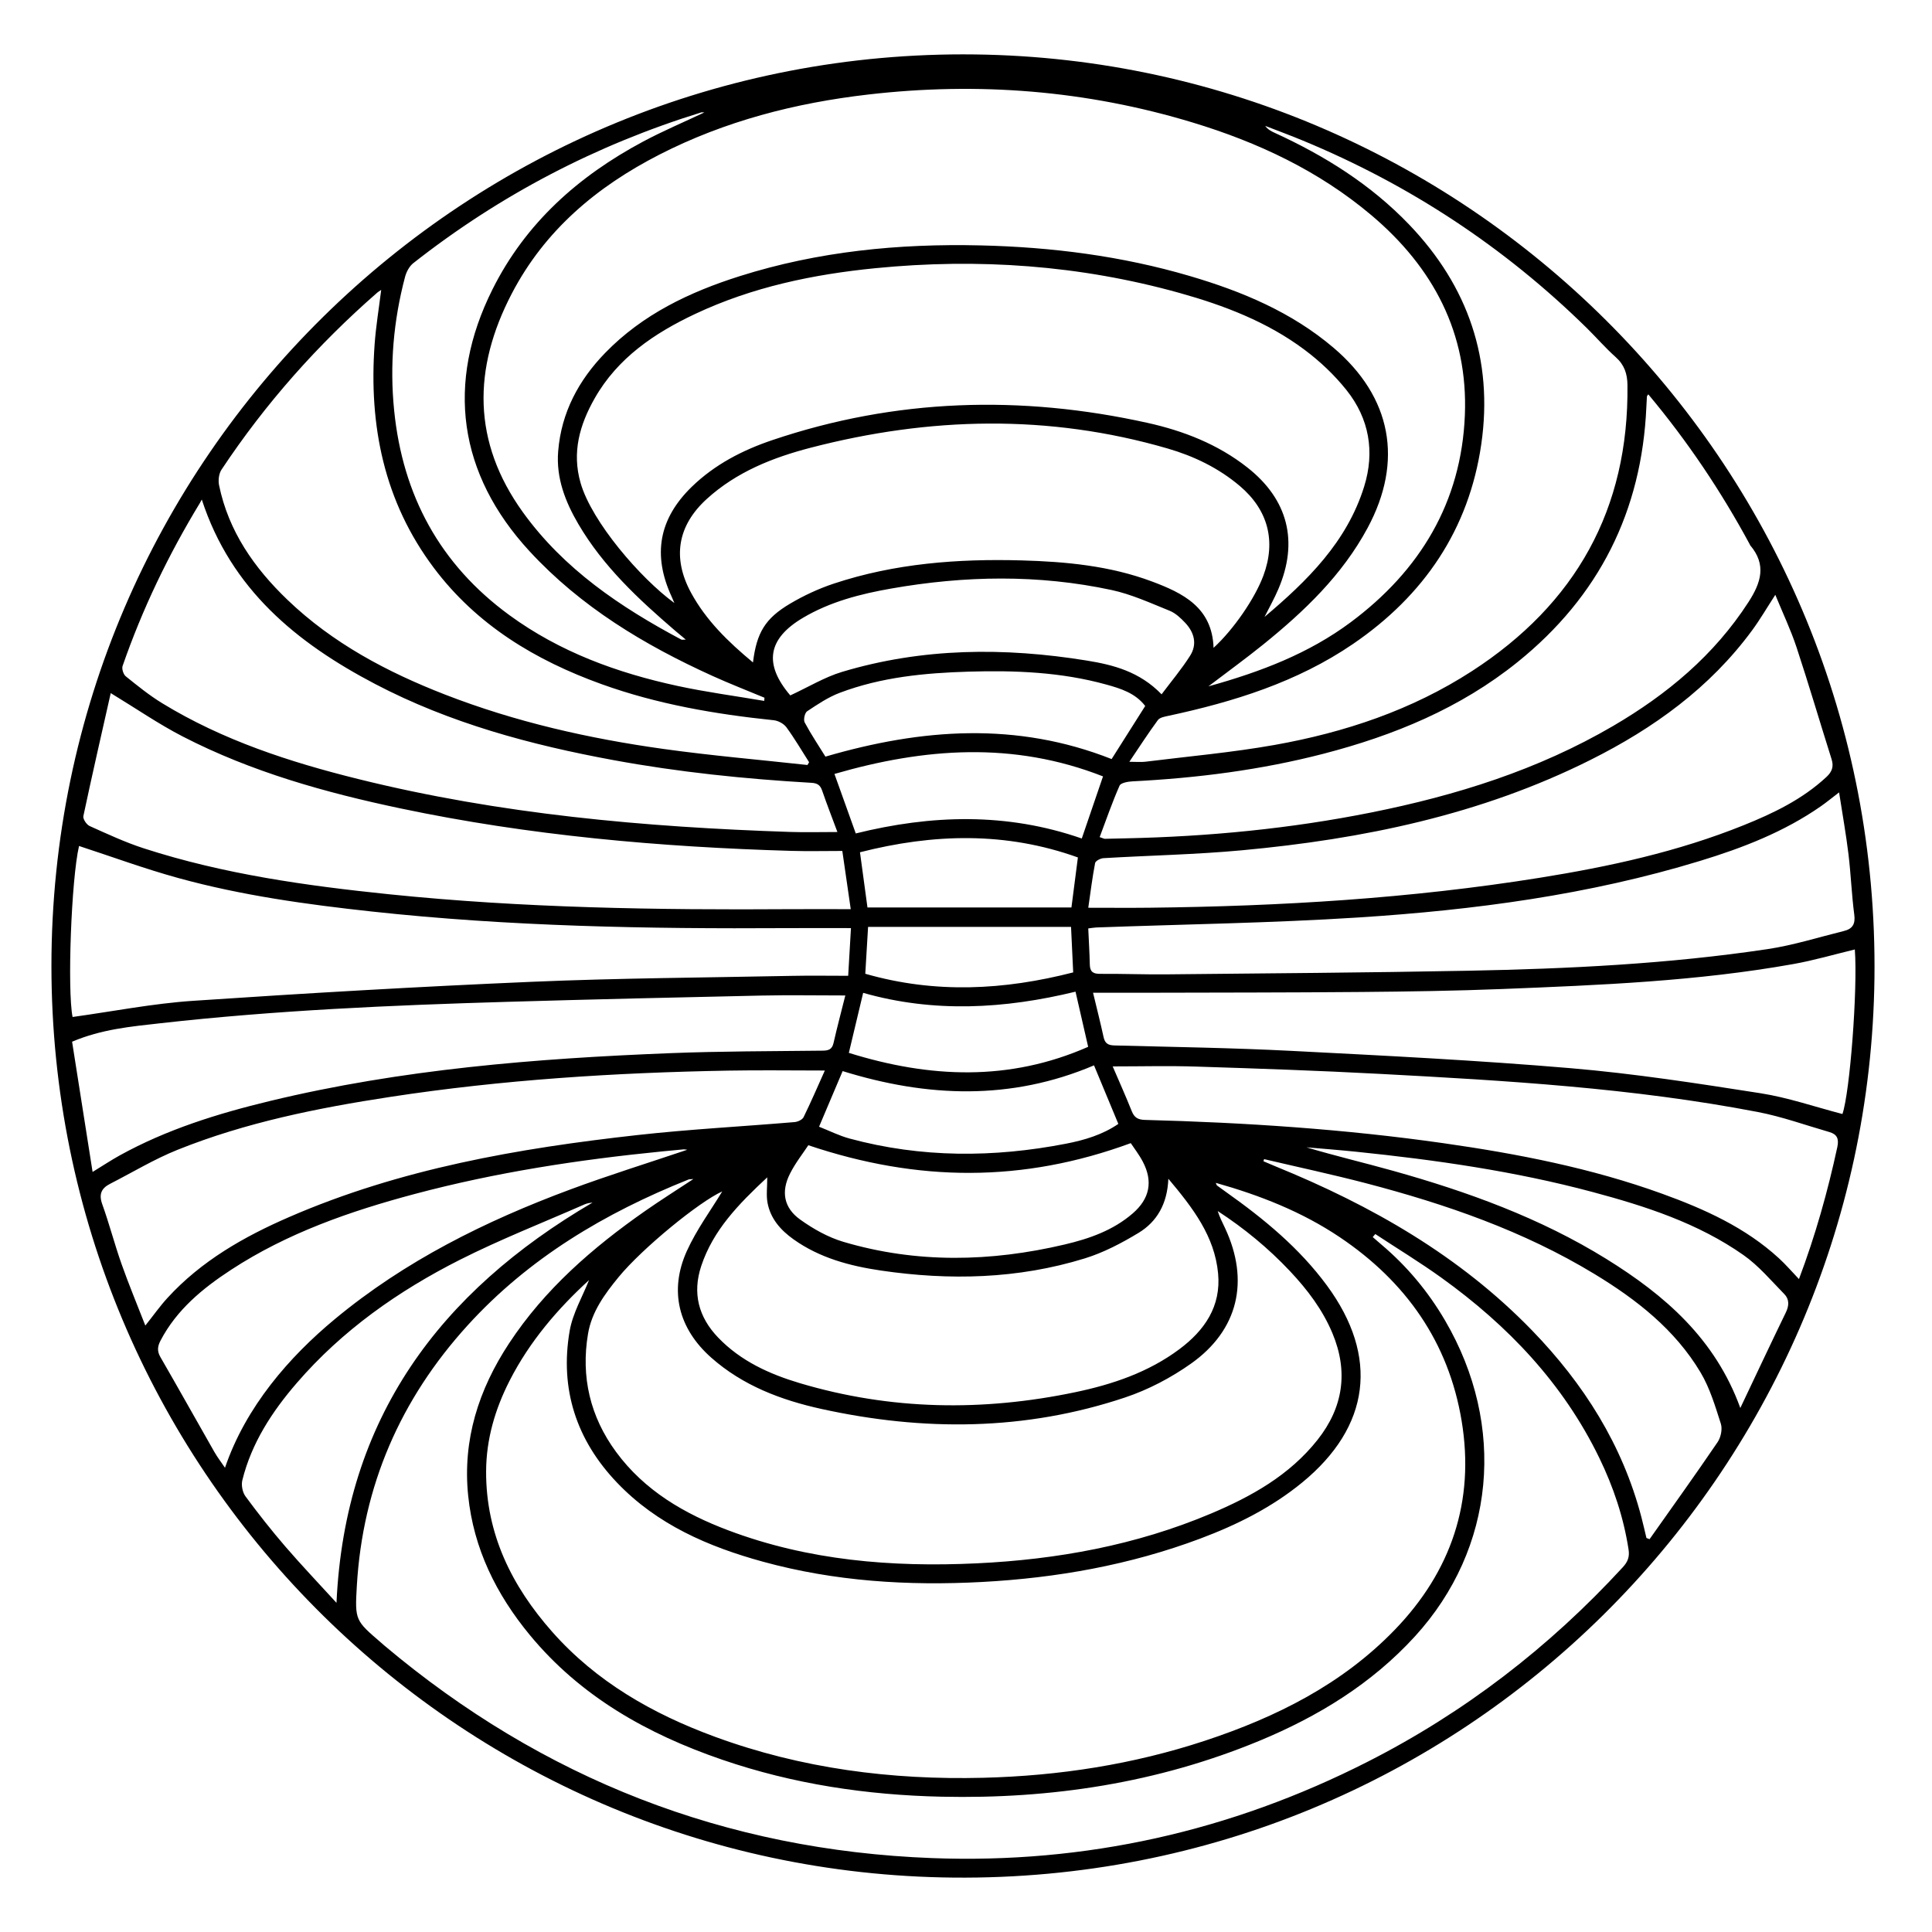
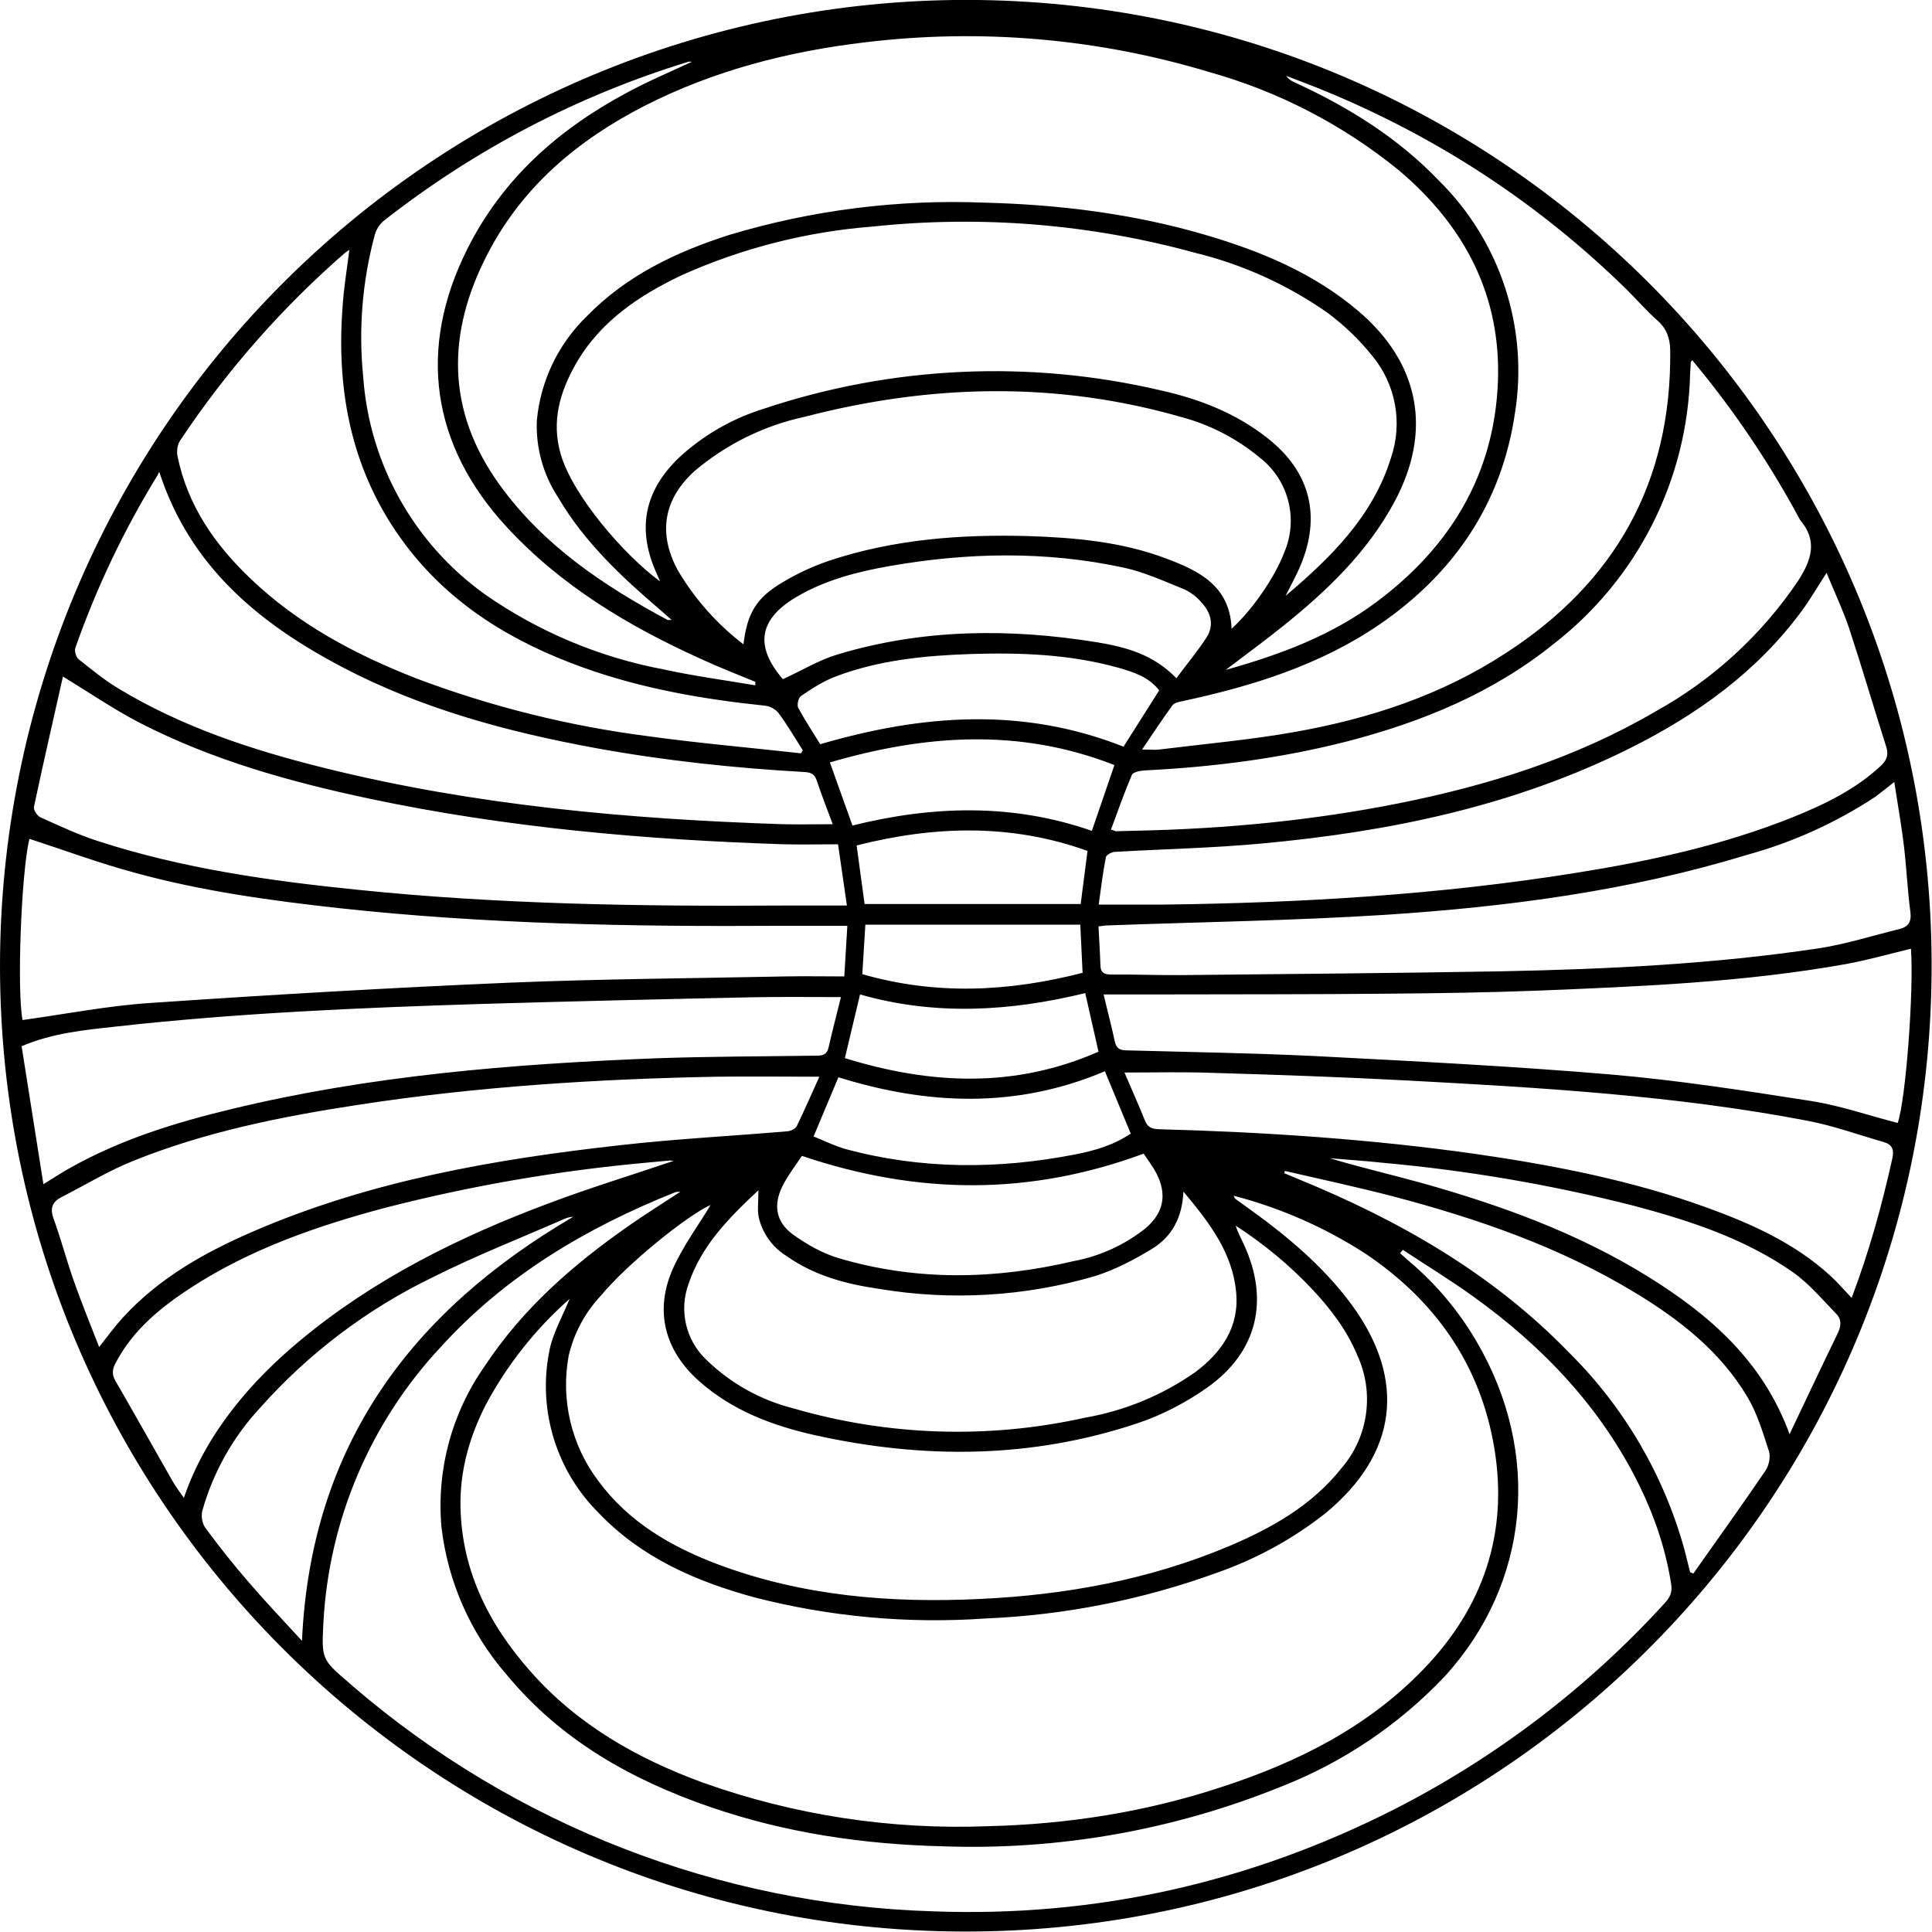
- <svg xmlns="http://www.w3.org/2000/svg" version="1.1" id="Layer_1" x="0px" y="0px" viewBox="0 0 1080 1080" style="enable-background:new 0 0 1080 1080;" xml:space="preserve">
-   <style type="text/css">
- 	.st0{fill:#000000;}
- </style>
-   <g>
-     <g>
-       <path class="st0" d="M28.75,540.04C28.78,255.41,261.59,26.91,544.9,30.43c278.63,3.46,506.45,232.5,502.93,516.36    c-3.43,276.53-229.61,505.47-514.66,502.8C254.18,1046.98,28.86,820.19,28.75,540.04z M329.27,715.59    c-17.34,15.86-33.16,34.17-44.39,56.21c-8.13,15.94-13.07,32.71-13.14,50.68c-0.14,34.98,14.36,64.18,36.93,89.7    c24.73,27.98,56.24,45.92,90.89,58.65c48.43,17.8,98.65,24.25,150.04,22.96c42.35-1.06,83.81-7.45,124.08-20.75    c39.68-13.11,76.48-31.44,105.95-61.92c31.59-32.67,44.88-71.81,37.44-116.79c-7.3-44.12-31.26-77.96-68.13-102.73    c-21.12-14.19-44.51-23.39-69.3-30.38c0.39,0.87,0.45,1.32,0.7,1.5c1.72,1.29,3.48,2.53,5.23,3.78    c21.03,14.91,40.82,31.2,56.22,52.14c29.21,39.73,24.24,78.86-13.88,110.11c-17.01,13.94-36.42,23.62-56.87,31.3    c-39.39,14.79-80.32,22.05-122.2,24.29C507.51,886.54,466.56,884,426.5,873c-30.57-8.39-59.21-20.75-81.61-44.23    c-22.7-23.79-32.01-52.27-26.47-84.66C320.14,734.05,325.71,724.64,329.27,715.59z M383.35,357.53c-2.33-1.94-4.08-3.37-5.8-4.84    c-20.58-17.66-40.38-36.07-54.26-59.77c-7.32-12.5-12.48-25.79-11.27-40.66c1.76-21.65,11.42-39.69,26.32-55.03    c20.91-21.53,47.15-34,75.25-42.88c43.78-13.84,88.82-18.25,134.54-17.17c39.73,0.93,78.87,5.9,117.06,17.14    c29.13,8.57,56.86,20.15,80.31,40.11c32.41,27.59,39.13,63.25,19.01,100.66c-14.21,26.43-35.42,46.66-58.41,65.23    c-9.56,7.72-19.52,14.94-30.59,23.36c29.4-8.15,56.16-18.43,79.53-35.83c38.73-28.84,61.86-67.03,63.83-115.76    c1.86-45.78-17.67-82.62-52.32-111.84c-29.4-24.79-63.45-40.74-99.93-51.79c-59.3-17.97-119.8-22.73-181.3-15.62    c-40.77,4.72-80.03,14.81-116.71,33.59c-34.94,17.89-64,42.19-82.5,77.65c-21.91,41.98-22.13,82.96,6.19,122.26    c22.92,31.8,54.5,53.05,88.51,71.16C381.23,357.73,381.88,357.53,383.35,357.53z M768.8,689.84c-0.48,0.56-0.96,1.13-1.44,1.69    c1.59,1.38,3.15,2.77,4.76,4.12c14.37,12.12,26.23,26.34,35.71,42.57c34.38,58.82,27.99,127.35-16.82,176.47    c-24.22,26.55-54.2,44.85-87.12,58.48c-56.81,23.52-116.22,32.53-177.42,31.2c-41.96-0.91-83.08-7.06-122.87-20.72    c-41.61-14.28-79.04-35.24-107.5-69.75c-18.69-22.67-31.36-48.21-34.39-77.83c-3.19-31.2,5.86-59.26,22.82-85.06    c19.92-30.32,46.79-53.59,76.22-74.15c8.52-5.95,17.33-11.49,26.86-17.78c-1.64,0.16-2.25,0.08-2.74,0.28    c-46.73,18.7-89.23,43.89-123.44,81.5c-37.59,41.31-58.7,89.76-61.96,145.67c-1.13,19.31-0.84,19.33,13.62,31.79    c0.59,0.51,1.17,1.05,1.77,1.55c88.52,74.54,190.68,114.44,306.22,118.82c85.6,3.24,166.87-14.95,243.34-53.81    c54.2-27.54,101.6-64.04,142.73-108.78c2.67-2.91,3.89-5.63,3.23-9.9c-2.77-17.98-8.46-34.97-16.38-51.26    c-20.19-41.58-51.03-73.92-88.15-100.62C793.85,705.69,781.17,697.98,768.8,689.84z M403.73,666.02    c-12.75,5.69-44.65,31.72-57.91,47.86c-7.77,9.46-15.04,19.4-17.11,31.7c-4.06,24.11,1.2,46.39,15.72,66.11    c15.9,21.6,38.14,34.52,62.69,43.78c44.79,16.89,91.49,20.68,138.77,18.45c45.04-2.12,89.05-10.12,130.87-27.75    c22.75-9.59,44.08-21.48,59.76-41.3c14.36-18.15,17.3-38.1,8.32-59.58c-5.52-13.2-14.02-24.4-23.75-34.73    c-12.06-12.81-25.55-23.91-40.39-33.58c1.08,3.4,2.66,6.44,4.11,9.53c13.78,29.41,7.47,57-19.03,75.76    c-11.18,7.92-23.88,14.59-36.86,18.93c-55.82,18.68-112.69,18.97-169.78,6.4c-22.56-4.97-43.95-13.06-61.61-28.72    c-18.24-16.18-23.62-37.27-13.6-59.51C389.43,687.22,397.56,676.26,403.73,666.02z M706.88,344.86    c23.97-20.23,46.08-41.94,55.7-72.91c6.04-19.44,2.81-37.97-9.85-53.85c-6.75-8.47-14.91-16.18-23.61-22.67    c-20.83-15.54-44.84-24.72-69.67-31.65c-55.74-15.55-112.53-19.54-169.99-13.87c-34.84,3.44-68.9,10.53-100.83,25.57    c-22.85,10.77-43.39,24.61-56.23,47.24c-8.32,14.66-12.8,30.1-7.85,47.26c6.31,21.85,33.56,53.35,52.43,67.12    c-0.62-1.45-1.05-2.51-1.52-3.54c-10.79-23.38-7.15-43.62,11.35-61.54c12.78-12.38,28.3-20.38,44.91-25.99    c68.93-23.29,138.97-25.32,209.68-9.66c20.21,4.48,39.38,11.96,55.87,24.94c22.78,17.91,28.72,41.43,17.33,68.01    C712.35,334.63,709.47,339.68,706.88,344.86z M420.92,370.31c2.03-16.52,6.73-24.57,20.73-32.85c7.69-4.55,15.99-8.41,24.46-11.22    c34.08-11.31,69.37-13.96,104.99-12.97c24.72,0.69,49.35,3,72.74,11.74c17.38,6.49,33.8,14.49,34.55,37.13    c11.18-10.22,23.08-27.56,27.83-40.3c7.24-19.41,2.62-36.83-13.19-50.2c-11.89-10.06-25.64-16.67-40.39-20.95    c-66.44-19.3-133.07-17.66-199.56-0.39c-21.12,5.49-41.35,13.51-57.92,28.56c-16.42,14.91-19.47,32.92-8.87,52.47    C394.67,346.75,406.95,358.71,420.92,370.31z M631.31,425.84c4.04,0,6.57,0.27,9.03-0.04c24.07-3,48.3-5.13,72.16-9.37    c39.19-6.98,76.67-19.47,110.34-41.28c57.87-37.48,87.75-90.43,86.92-159.97c-0.07-6.19-1.72-11.23-6.55-15.53    c-5.69-5.06-10.7-10.88-16.14-16.23c-46.09-45.29-99.08-80.15-158.77-104.84c-6.95-2.88-14.01-5.48-21.03-8.21    c1.45,2.04,3.34,2.99,5.26,3.87c28.01,12.82,53.8,28.96,75.24,51.35c32.96,34.43,47.07,75.57,40.28,122.68    c-6.89,47.75-32.11,84.7-71.77,111.75c-31.28,21.33-66.69,32.32-103.27,40.16c-2.03,0.43-4.7,0.92-5.75,2.35    C641.87,409.86,636.93,417.51,631.31,425.84z M921.4,220.43c-0.58,0.86-0.75,1-0.76,1.15c-0.12,1.95-0.22,3.91-0.31,5.86    c-2.55,58.38-26.52,106.03-71.99,142.65c-32.01,25.78-69.13,41.06-108.54,51.27c-35.01,9.07-70.7,13.59-106.77,15.42    c-2.51,0.13-6.5,0.83-7.19,2.41c-4.12,9.36-7.47,19.06-11.12,28.76c1.89,0.62,2.43,0.96,2.97,0.95c3.91-0.05,7.82-0.19,11.74-0.27    c46.11-0.98,91.87-5.39,137.11-14.45c47.46-9.5,93.28-23.82,135.32-48.43c30.1-17.62,56.35-39.46,75.56-69.2    c7.03-10.88,10.17-20.85,0.95-31.73c-0.12-0.14-0.16-0.36-0.25-0.53C962.07,274.56,943.34,246.65,921.4,220.43z M653.12,658.93    c-0.57,14-6.34,24-16.69,30.27c-9.45,5.72-19.55,11.02-30.05,14.26c-37.34,11.52-75.58,12.42-114.01,6.77    c-17.31-2.55-34.16-7.03-48.76-17.42c-7.23-5.15-12.96-11.59-14.58-20.57c-0.74-4.07-0.13-8.39-0.13-14.1    c-16.14,15.03-30.24,29.54-36.89,49.52c-5.05,15.17-1.56,28.6,9.45,40.06c12.61,13.12,28.65,20.41,45.67,25.48    c50.83,15.14,102.26,15.86,153.94,5.05c20.82-4.36,40.87-11.11,58.18-24.02c14.09-10.51,23.43-23.93,21.67-42.43    C678.96,691.08,666.98,675.41,653.12,658.93z M992.41,332.51c-4.76,7.33-8.51,13.78-12.9,19.76    c-23.64,32.21-55.12,54.85-90.37,72.5c-61.33,30.72-127.27,44.29-194.92,50.55c-25.72,2.38-51.61,2.87-77.41,4.4    c-1.66,0.1-4.41,1.54-4.64,2.74c-1.56,8.16-2.58,16.43-3.82,24.98c12.22,0,23.34,0.11,34.46-0.02    c72.94-0.82,145.63-5.16,217.74-16.71c38.91-6.23,77.34-14.58,114.05-29.36c16.75-6.74,32.97-14.52,46.42-27.05    c3.08-2.87,4.16-5.74,2.86-9.86c-6.59-20.88-12.77-41.9-19.63-62.69C1001.01,351.99,996.55,342.63,992.41,332.51z M451.38,427.64    c0.3-0.52,0.6-1.03,0.91-1.55c-4.17-6.54-8.1-13.27-12.67-19.52c-1.46-2-4.54-3.68-7.05-3.95c-32.81-3.41-65.15-8.95-96.3-20.18    c-37-13.34-69.75-33.03-93.76-65.01c-27.85-37.09-36.37-79.52-33.1-124.91c0.72-10.04,2.39-20.02,3.68-30.45    c-0.93,0.63-1.61,0.99-2.17,1.48c-33.39,29.16-62.58,62.04-87.1,98.99c-1.49,2.25-1.92,5.98-1.36,8.71    c5.29,25.74,19.66,46.23,38.23,64.05c25.31,24.28,55.66,40.35,88.01,52.94c39.43,15.34,80.45,24.6,122.21,30.43    C397.62,422.4,424.54,424.7,451.38,427.64z M475.57,508.23c-1.68-11.59-3.11-21.5-4.71-32.54c-9.98,0-19.17,0.23-28.34-0.04    c-73.51-2.14-146.58-8.56-218.66-23.75c-42.03-8.86-83.29-20.4-121.68-40.18c-13.47-6.94-26.04-15.62-40.28-24.27    c-5.12,22.7-10.4,45.69-15.3,68.76c-0.34,1.59,1.78,4.77,3.5,5.54c9.97,4.48,19.94,9.13,30.32,12.49    c44.57,14.43,90.71,20.88,137.09,25.66c74.72,7.69,149.71,8.84,224.75,8.33C452.81,508.17,463.36,508.23,475.57,508.23z     M112.8,279.24c-0.51,0.95-0.77,1.49-1.08,1.99c-17.54,28.86-32.12,59.13-43.19,91.05c-0.55,1.59,0.44,4.71,1.78,5.79    c6.54,5.27,13.13,10.61,20.28,14.99c33.94,20.76,71.31,32.91,109.6,42.41c79.27,19.69,160.12,26.89,241.49,29.59    c8.5,0.28,17.02,0.04,26.44,0.04c-2.94-7.9-5.9-15.51-8.56-23.22c-1.05-3.05-2.72-4.09-5.93-4.28    c-37.17-2.15-74.17-5.96-110.81-12.71c-46.19-8.51-91.3-20.62-133.14-42.54C165.84,359.38,129.13,329.4,112.8,279.24z     M1036.86,530.76c-11.6,2.79-22.87,6.1-34.36,8.15c-53.76,9.61-108.19,11.78-162.6,13.95c-26.23,1.04-52.48,1.43-78.73,1.66    c-40.17,0.35-80.34,0.32-120.5,0.43c-9.54,0.03-19.08,0-29.65,0c2.13,8.88,4.15,16.79,5.88,24.75c0.76,3.49,2.44,4.62,6.03,4.71    c33.09,0.86,66.2,1.35,99.25,3.05c52.03,2.67,104.09,5.27,155.98,9.68c35.46,3.01,70.75,8.48,105.94,13.98    c15.48,2.42,30.53,7.65,45.83,11.62C1034.06,611.01,1038.53,553.08,1036.86,530.76z M44.18,472.91    c-4.34,18.6-6.61,80.55-3.61,95.59c22.53-3.11,44.87-7.53,67.42-9.04c63.08-4.25,126.21-7.93,189.38-10.63    c48.51-2.07,97.1-2.34,145.65-3.32c10.14-0.21,20.29-0.03,31.12-0.03c0.56-9.69,1.06-18.32,1.55-26.66    c-12.73,0-24.44-0.06-36.16,0.01c-77.39,0.47-154.71-0.92-231.74-9.29c-36.41-3.96-72.7-8.96-108.07-18.7    C80.94,485.68,62.61,478.92,44.18,472.91z M461.09,598.43c-18.69,0-36.31-0.27-53.93,0.05c-63.32,1.13-126.44,5.11-189.11,14.71    c-40.51,6.2-80.64,14.24-118.83,29.57c-13,5.22-25.14,12.59-37.66,18.99c-4.86,2.48-6.43,5.77-4.41,11.39    c3.97,11.04,6.9,22.44,10.81,33.5C71.97,718,76.62,729.13,81.24,741c4.58-5.76,8.17-10.85,12.34-15.41    c18.91-20.68,42.71-34.24,68.01-45.23c62.12-27.01,128.04-38.43,194.76-45.86c29.19-3.25,58.56-4.77,87.84-7.25    c1.78-0.15,4.3-1.31,5-2.72C453.31,616.14,457,607.54,461.09,598.43z M472.54,556.47c-16.26,0-31.52-0.28-46.77,0.05    c-47.39,1.03-94.78,2.12-142.16,3.51c-64.81,1.9-129.58,4.74-194.06,11.98c-16.25,1.83-32.67,3.29-49.25,10.31    c3.77,23.97,7.55,47.96,11.46,72.8c6.01-3.68,10.4-6.59,14.99-9.14c26.43-14.64,55-23.48,84.16-30.52    c73.47-17.74,148.38-23.76,223.61-26.73c28.38-1.12,56.81-1.08,85.21-1.4c3.37-0.04,5.39-0.61,6.23-4.31    C467.99,574.07,470.36,565.2,472.54,556.47z M622,596.13c3.55,8.27,7.29,16.59,10.68,25.07c1.45,3.63,3.53,4.74,7.45,4.84    c55.83,1.47,111.5,5.13,166.82,13.02c41.53,5.92,82.61,13.91,122.19,28.24c23.66,8.57,46.49,18.83,65.34,36.12    c3.8,3.49,7.18,7.44,11.15,11.59c9.22-24.48,16.06-48.89,21.44-73.76c1.01-4.67-0.15-7.2-4.44-8.43    c-13.32-3.84-26.47-8.61-40.03-11.21c-69.8-13.42-140.6-17.55-211.39-21.31c-34.02-1.81-68.07-2.98-102.12-4.06    C653.68,595.72,638.24,596.13,622,596.13z M1028.06,442.95c-4.21,3.22-7.07,5.58-10.11,7.7c-20.64,14.4-43.8,23.34-67.63,30.61    c-62.16,18.98-126.2,27.45-190.74,31.6c-48.83,3.14-97.81,3.81-146.72,5.6c-1.3,0.05-2.59,0.31-4.52,0.54    c0.31,6.97,0.73,13.58,0.87,20.19c0.08,4.04,1.84,5.23,5.8,5.2c12.34-0.1,24.68,0.4,37.02,0.28    c56.21-0.57,112.43-0.94,168.63-2.02c56.01-1.08,111.96-3.78,167.43-12.09c14.42-2.16,28.5-6.63,42.71-10.14    c4.64-1.14,6.45-3.77,5.76-9.01c-1.48-11.25-1.89-22.64-3.25-33.91C1031.95,466.31,1029.95,455.18,1028.06,442.95z M427.21,391.81    c0.04-0.59,0.09-1.19,0.13-1.78c-9.71-4.06-19.54-7.86-29.12-12.21c-38.09-17.29-73.51-38.57-102.2-69.67    c-39.81-43.16-46.95-93.96-20.71-146.41c18.6-37.18,48.1-63.29,84.16-82.58c11.08-5.93,22.7-10.84,34.28-16.31    c-0.76,0-1.35-0.14-1.85,0.02c-58.79,18.19-112.47,46.18-160.85,84.22c-2.22,1.75-3.89,4.9-4.63,7.71    c-6.47,24.46-8.63,49.3-6.1,74.53c4.77,47.61,25.6,86.17,64.45,114.55c28.19,20.59,60.24,32.27,93.99,39.56    C394.77,386.9,411.06,389.06,427.21,391.81z M384.18,642.73c-0.92-0.1-1.5-0.27-2.06-0.22c-3.9,0.35-7.8,0.73-11.69,1.11    c-46.8,4.63-93.18,11.71-138.67,23.84c-36.04,9.61-71.11,21.79-102.61,42.38c-15.85,10.36-30.33,22.24-39.38,39.49    c-1.66,3.17-2.08,5.85-0.13,9.23c10.18,17.61,20.08,35.37,30.16,53.03c1.69,2.96,3.8,5.69,5.97,8.9    c11.65-34.16,35.92-61.96,61.46-83.14c39.21-32.53,84.14-54.8,131.53-72.41C340.13,656.99,361.96,650.23,384.18,642.73z     M706.63,647.96c-0.11,0.4-0.23,0.8-0.34,1.2c2.29,0.97,4.57,1.96,6.87,2.9c53.43,21.79,102.85,49.9,143.39,91.78    c28.8,29.75,50.41,63.8,61,104.25c1.01,3.87,1.89,7.77,2.82,11.65c0.58,0.22,1.17,0.44,1.75,0.67    c12.73-18.04,25.61-35.99,38.03-54.25c1.82-2.68,2.77-7.29,1.82-10.27c-3.14-9.79-6.14-19.95-11.35-28.69    c-14.29-23.98-35.79-40.76-59.29-55.02c-39.7-24.09-83.11-39.07-127.75-50.75C744.71,656.51,725.62,652.43,706.63,647.96z     M188.1,895.99c4.72-103.26,57.81-173.79,143.12-223.73c-1.6,0.14-3.1,0.41-4.46,1c-23.25,10.22-46.98,19.51-69.62,30.94    c-34.46,17.41-65.83,39.44-91.29,68.96c-13.8,16-25.22,33.48-30.39,54.3c-0.68,2.74,0.1,6.75,1.77,9.01    c7.08,9.61,14.48,19.01,22.27,28.05C168.51,874.97,178.04,884.97,188.1,895.99z M441.75,388.75    c10.28-4.75,19.25-10.25,28.99-13.17c44.95-13.49,90.72-13.77,136.68-6.34c14.92,2.41,29.6,6.17,41.91,18.89    c5.47-7.31,11.25-14.14,15.98-21.63c4.03-6.38,2.3-12.96-2.74-18.31c-2.51-2.67-5.44-5.45-8.75-6.78    c-10.66-4.29-21.3-9.2-32.44-11.59c-40.92-8.78-82.11-8.04-123.2-0.82c-17.21,3.02-34.14,7.36-49.35,16.38    c-19.78,11.73-21.97,25.87-7.05,43.36C442.02,389.04,442.39,389.22,441.75,388.75z M451.86,640.19    c-2.96,4.51-7.23,9.9-10.26,15.91c-5.06,10-3.47,19.04,5.62,25.58c7.33,5.27,15.66,9.97,24.26,12.52    c40.97,12.13,82.33,11.21,123.64,1.49c13.78-3.24,27.1-7.89,38.08-17.39c9.49-8.21,11.44-17.85,5.64-28.91    c-2.15-4.1-5.05-7.8-6.74-10.37C571.96,661.16,513.11,660.83,451.86,640.19z M972.85,787.08c8.46-17.82,16.84-35.69,25.46-53.43    c1.88-3.86,1.94-7.4-0.89-10.27c-7.36-7.5-14.27-15.79-22.76-21.76c-25.51-17.92-54.85-27.38-84.62-35.34    c-43.25-11.56-87.43-17.87-131.89-22.45c-9.26-0.95-18.55-1.65-27.83-2.47c16.06,4.8,32.24,8.61,48.23,13.08    c41.79,11.69,82.43,26.38,119.51,49.38C930.6,724.01,958.79,748.32,972.85,787.08z M461.42,422.96    c53.89-15.74,106.88-19.62,159.98,1.36c6-9.48,12.34-19.5,18.78-29.67c-5.52-7.2-13.65-9.74-21.72-11.97    c-25.18-6.99-51-8-76.92-7.23c-24.54,0.73-48.92,3.06-72.1,11.83c-6.48,2.45-12.43,6.46-18.25,10.33    c-1.33,0.89-2.17,4.73-1.38,6.22C453.4,410.53,457.65,416.87,461.42,422.96z M611.56,595.54c-46.57,19.78-93.33,17.85-140.52,3.21    c-4.37,10.3-8.6,20.29-13.18,31.09c5.86,2.31,11.3,5.06,17.07,6.62c40.07,10.84,80.47,10.74,121,2.87    c10.35-2.01,20.43-5.02,29.23-11.06C620.57,617.21,616.15,606.59,611.56,595.54z M604.72,468.73c4-11.71,7.71-22.56,11.87-34.72    c-50.2-19.71-99.92-15.92-150.13-1.37c4.2,11.72,7.94,22.16,11.92,33.26C520.59,455.44,562.76,454.1,604.72,468.73z     M474.51,588.56c45.28,14.11,89.68,16.03,133.78-3.38c-2.43-10.62-4.69-20.47-7.07-30.83c-39.67,9.65-79.17,11.91-118.71,0.66    C479.79,566.42,477.26,577.04,474.51,588.56z M602.55,479.32c-40.29-14.49-80.83-13.35-121.82-2.9    c1.4,10.34,2.78,20.48,4.19,30.87c38.19,0,76.04,0,114.02,0C600.07,498.56,601.26,489.29,602.55,479.32z M483.7,544.34    c39.16,11.25,77.69,9.14,116.22-0.76c-0.39-8.33-0.77-16.26-1.2-25.43c-38.08,0-75.75,0-113.46,0    C484.72,527.08,484.23,535.48,483.7,544.34z" fill="#000000" />
-     </g>
-   </g>
+ <svg xmlns="http://www.w3.org/2000/svg" xml:space="preserve" style="enable-background:new 0 0 1080 1080" viewBox="28.8 30.4 1019.1 1019.2">
+   <path d="M28.8 540A509.8 509.8 0 0 1 544.9 30.4 509.5 509.5 0 1 1 28.8 540zm300.5 175.6a199.9 199.9 0 0 0-44.4 56.2c-8.1 16-13 32.7-13.2 50.7-.1 35 14.4 64.2 37 89.7 24.7 28 56.2 45.9 90.9 58.6a401.2 401.2 0 0 0 150 23c42.4-1 83.8-7.5 124-20.8 39.8-13 76.6-31.4 106-61.9 31.6-32.6 45-71.8 37.5-116.8-7.3-44-31.3-78-68.2-102.7a238 238 0 0 0-69.3-30.4l.7 1.5 5.3 3.8c21 15 40.8 31.2 56.2 52.1 29.2 39.8 24.2 78.9-13.9 110.2A198 198 0 0 1 671 860a406.8 406.8 0 0 1-122.2 24.2A382 382 0 0 1 426.5 873c-30.6-8.4-59.2-20.8-81.6-44.2a94.4 94.4 0 0 1-26.5-84.7c1.7-10 7.3-19.5 10.9-28.5zm54-358-5.7-5c-20.6-17.6-40.4-36-54.3-59.7a68.7 68.7 0 0 1-11.3-40.6 87.8 87.8 0 0 1 26.3-55c21-21.6 47.2-34 75.3-43A410.4 410.4 0 0 1 548 137.3c39.8 1 78.9 5.9 117 17.1 29.2 8.6 57 20.2 80.4 40.1 32.4 27.6 39.1 63.3 19 100.7-14.2 26.4-35.4 46.7-58.4 65.2-9.6 7.7-19.5 15-30.6 23.4 29.4-8.2 56.2-18.4 79.5-35.8C793.8 319 817 280.9 819 232c1.8-45.8-17.7-82.6-52.3-111.8a276 276 0 0 0-100-51.8 443.1 443.1 0 0 0-181.3-15.7c-40.8 4.8-80 14.9-116.7 33.6-35 18-64 42.2-82.5 77.7-21.9 42-22.1 83 6.2 122.2 23 31.8 54.5 53 88.5 71.2.4.2 1 0 2.6 0zm385.5 332.2-1.4 1.7 4.7 4.2a162.3 162.3 0 0 1 35.7 42.5c34.4 58.8 28 127.4-16.8 176.5a238.5 238.5 0 0 1-87.1 58.5 433.4 433.4 0 0 1-177.4 31.2c-42-1-83.1-7-122.9-20.7-41.6-14.3-79-35.3-107.5-69.8a144 144 0 0 1-34.4-77.8 127.8 127.8 0 0 1 22.8-85c20-30.4 46.8-53.7 76.2-74.2 8.6-6 17.4-11.5 27-17.8-1.7.1-2.3 0-2.8.3-46.8 18.7-89.3 43.9-123.5 81.5a230.9 230.9 0 0 0-62 145.6c-1 19.3-.8 19.4 13.7 31.8l1.8 1.6A492.4 492.4 0 0 0 521 1038.7c85.6 3.2 166.8-15 243.3-53.8A501 501 0 0 0 907.1 876c2.7-3 4-5.6 3.3-9.9-2.8-18-8.5-35-16.4-51.3-20.2-41.5-51-73.9-88.2-100.6-12-8.6-24.6-16.3-37-24.5zm-365-23.8c-12.8 5.7-44.7 31.7-58 47.9a69.2 69.2 0 0 0-17 31.7 84.2 84.2 0 0 0 15.6 66c16 21.7 38.2 34.6 62.7 43.9 44.8 16.9 91.5 20.7 138.8 18.4 45-2.1 89-10.1 130.9-27.7 22.7-9.6 44-21.5 59.7-41.3a55.6 55.6 0 0 0 8.3-59.6c-5.5-13.2-14-24.4-23.7-34.7-12-12.8-25.6-24-40.4-33.6 1 3.4 2.7 6.4 4.1 9.5 13.8 29.4 7.5 57-19 75.8-11.2 7.9-23.9 14.6-36.9 18.9-55.8 18.7-112.7 19-169.8 6.4-22.5-5-44-13-61.6-28.7-18.2-16.2-23.6-37.3-13.6-59.5 5.5-12.2 13.7-23.1 19.8-33.4zm303-321.1c24-20.3 46.2-42 55.8-73a56 56 0 0 0-9.9-53.8 129 129 0 0 0-23.6-22.7 207.4 207.4 0 0 0-69.7-31.6 459.4 459.4 0 0 0-170-13.9 303.8 303.8 0 0 0-100.8 25.6c-22.8 10.8-43.4 24.6-56.2 47.2-8.3 14.7-12.8 30.1-7.8 47.3 6.3 21.8 33.5 53.3 52.4 67.1l-1.5-3.5c-10.8-23.4-7.2-43.7 11.3-61.6a116.8 116.8 0 0 1 45-26 384 384 0 0 1 209.6-9.6c20.2 4.5 39.4 12 55.9 25 22.8 17.8 28.7 41.3 17.3 68-2.3 5.2-5.1 10.3-7.7 15.5zM421 370.3c2-16.5 6.8-24.6 20.8-32.8a127 127 0 0 1 24.4-11.3c34-11.3 69.4-14 105-13 24.7.8 49.4 3 72.7 11.8 17.4 6.5 33.8 14.5 34.6 37.1 11.2-10.2 23-27.5 27.8-40.3a42.2 42.2 0 0 0-13.2-50.2 108.2 108.2 0 0 0-40.4-21c-66.4-19.2-133-17.6-199.5-.3a133.3 133.3 0 0 0-58 28.6c-16.4 14.9-19.4 32.9-8.8 52.4a136.2 136.2 0 0 0 34.6 39zm210.4 55.5c4 0 6.6.3 9 0 24.1-3 48.3-5.1 72.2-9.4 39.2-7 76.7-19.4 110.3-41.3 58-37.4 87.8-90.4 87-160-.1-6.1-1.8-11.2-6.6-15.5-5.7-5-10.7-10.8-16.1-16.2C841 138.1 788 103.3 728.3 78.6c-7-2.9-14-5.5-21-8.2 1.4 2 3.3 3 5.2 3.8 28 12.9 53.8 29 75.3 51.4A141 141 0 0 1 828 248.3C821 296 795.8 333 756.3 360c-31.3 21.3-66.7 32.3-103.3 40.2-2 .4-4.7.9-5.7 2.3-5.4 7.4-10.4 15-16 23.3zm290.1-205.4c-.6.9-.8 1-.8 1.2 0 2-.2 3.9-.3 5.8a185.9 185.9 0 0 1-72 142.7c-32 25.8-69 41-108.5 51.3-35 9-70.7 13.6-106.8 15.4-2.5.1-6.5.8-7.2 2.4-4 9.4-7.4 19-11 28.8 1.8.6 2.4 1 2.9.9l11.7-.3c46.1-1 91.9-5.4 137.1-14.4 47.5-9.5 93.3-23.8 135.4-48.4a217.8 217.8 0 0 0 75.5-69.2c7-11 10.2-20.9 1-31.8l-.3-.5a500.4 500.4 0 0 0-56.7-83.9zM653.1 659c-.6 14-6.3 24-16.7 30.3-9.4 5.7-19.5 11-30 14.3a256 256 0 0 1-114 6.7c-17.3-2.5-34.2-7-48.8-17.4a32.5 32.5 0 0 1-14.6-20.6c-.7-4-.1-8.4-.1-14-16.1 15-30.2 29.5-36.9 49.5a37.4 37.4 0 0 0 9.5 40 101 101 0 0 0 45.6 25.5 309.4 309.4 0 0 0 154 5 144.6 144.6 0 0 0 58.2-24c14-10.5 23.4-23.9 21.6-42.4-2-20.7-14-36.4-27.8-52.9zm339.3-326.4c-4.8 7.3-8.5 13.8-12.9 19.8-23.6 32.2-55.1 54.8-90.4 72.5-61.3 30.7-127.2 44.3-194.9 50.5-25.7 2.4-51.6 2.9-77.4 4.4-1.6.1-4.4 1.6-4.6 2.8-1.6 8.1-2.6 16.4-3.8 25h34.4c73-.9 145.6-5.2 217.8-16.8 38.9-6.2 77.3-14.6 114-29.3 16.8-6.8 33-14.6 46.4-27.1 3.1-2.9 4.2-5.7 2.9-9.9-6.6-20.8-12.8-41.9-19.6-62.6-3.3-9.8-7.8-19.2-11.9-29.3zm-541 95.1.9-1.5c-4.2-6.6-8.1-13.3-12.7-19.5-1.4-2-4.5-3.7-7-4-32.8-3.4-65.2-9-96.3-20.2-37-13.3-69.8-33-93.8-65-27.8-37-36.4-79.5-33-124.9.6-10 2.3-20 3.6-30.4l-2.2 1.5a493.1 493.1 0 0 0-87 99c-1.6 2.2-2 6-1.4 8.6 5.3 25.8 19.6 46.3 38.2 64.1 25.3 24.3 55.7 40.4 88 53a541.8 541.8 0 0 0 122.2 30.4c26.7 3.7 53.6 6 80.5 9zm24.2 80.6-4.7-32.5c-10 0-19.2.2-28.4 0C369 473.4 296 467 224 451.8c-42-8.9-83.3-20.4-121.7-40.2-13.5-7-26-15.6-40.3-24.3-5.1 22.8-10.4 45.7-15.3 68.8-.3 1.6 1.8 4.8 3.5 5.5 10 4.5 20 9.2 30.3 12.5 44.6 14.5 90.7 21 137.1 25.7 74.7 7.7 149.7 8.8 224.8 8.3h33.3zm-362.8-229-1 2a474.3 474.3 0 0 0-43.3 91c-.5 1.7.5 4.8 1.8 5.9 6.6 5.2 13.1 10.6 20.3 15 34 20.7 71.3 32.9 109.6 42.4 79.3 19.7 160.1 26.9 241.5 29.6 8.5.2 17 0 26.4 0-3-7.9-5.9-15.5-8.5-23.2-1-3-2.8-4.1-6-4.3-37.1-2.1-74.1-6-110.8-12.7-46.2-8.5-91.3-20.6-133.1-42.5-43.9-23-80.6-53-96.9-103.2zm924 251.6c-11.5 2.8-22.8 6-34.3 8.1-53.8 9.6-108.2 11.8-162.6 14-26.2 1-52.5 1.4-78.7 1.6-40.2.4-80.4.3-120.5.4H611c2.1 9 4.2 16.8 5.9 24.8.8 3.5 2.4 4.6 6 4.7 33.1.9 66.2 1.4 99.3 3 52 2.7 104 5.3 156 9.7 35.4 3 70.7 8.5 105.9 14 15.5 2.4 30.5 7.7 45.8 11.6 4.2-11.7 8.6-69.6 7-92zM44.3 472.9c-4.4 18.6-6.6 80.6-3.6 95.6 22.5-3.1 44.8-7.5 67.4-9 63-4.3 126.2-8 189.4-10.7 48.5-2 97-2.3 145.6-3.3 10.2-.2 20.3 0 31.1 0l1.6-26.7h-36.2c-77.4.5-154.7-.9-231.7-9.3-36.4-4-72.7-9-108-18.7-18.9-5.1-37.2-11.9-55.6-17.9zM461 598.4c-18.7 0-36.3-.2-54 0-63.3 1.2-126.4 5.2-189 14.8-40.6 6.2-80.7 14.2-118.9 29.6-13 5.2-25.1 12.6-37.6 19-4.9 2.4-6.5 5.7-4.5 11.3 4 11 7 22.5 10.9 33.5 4 11.4 8.6 22.5 13.2 34.4 4.6-5.8 8.2-10.8 12.4-15.4 18.9-20.7 42.7-34.2 68-45.2 62.1-27 128-38.5 194.8-45.9 29.1-3.3 58.5-4.8 87.8-7.3 1.8-.1 4.3-1.3 5-2.7 4.1-8.4 7.8-17 11.9-26zm11.4-42c-16.2 0-31.5-.2-46.7.1-47.4 1-94.8 2.1-142.2 3.5-64.8 2-129.6 4.8-194 12-16.3 1.8-32.7 3.3-49.3 10.3l11.5 72.8c6-3.7 10.4-6.6 15-9.1 26.4-14.7 55-23.5 84.1-30.5 73.5-17.8 148.4-23.8 223.6-26.8 28.4-1 56.8-1 85.2-1.4 3.4 0 5.4-.6 6.3-4.3 2-9 4.4-17.8 6.5-26.5zM622 596.2c3.5 8.3 7.3 16.6 10.7 25.1 1.4 3.6 3.5 4.7 7.4 4.8 55.9 1.5 111.5 5.2 166.8 13 41.6 6 82.7 14 122.2 28.3 23.7 8.6 46.5 18.8 65.4 36.1 3.8 3.5 7.2 7.5 11.1 11.6 9.3-24.5 16-48.9 21.5-73.7 1-4.7-.2-7.2-4.5-8.5-13.3-3.8-26.4-8.6-40-11.2-69.8-13.4-140.6-17.5-211.4-21.3-34-1.8-68-3-102.1-4-15.4-.6-30.9-.2-47.1-.2zM1028 443c-4.2 3.3-7 5.6-10 7.8a236.6 236.6 0 0 1-67.7 30.6c-62.1 19-126.2 27.4-190.7 31.6-48.9 3.1-97.8 3.8-146.7 5.6-1.3 0-2.6.3-4.6.5.3 7 .8 13.6 1 20.2 0 4 1.7 5.2 5.7 5.2 12.3-.1 24.7.4 37 .3 56.2-.6 112.5-1 168.7-2 56-1.1 112-3.8 167.4-12.1 14.4-2.2 28.5-6.7 42.7-10.2 4.6-1.1 6.5-3.7 5.8-9-1.5-11.2-2-22.6-3.3-33.9-1.3-11.2-3.3-22.3-5.2-34.6zm-600.8-51 .1-1.9c-9.7-4-19.5-7.8-29-12.2-38.2-17.3-73.6-38.5-102.3-69.6-39.8-43.2-47-94-20.7-146.5 18.6-37.1 48.1-63.2 84.2-82.5 11-6 22.7-10.9 34.3-16.3-.8 0-1.4-.2-1.9 0A494.5 494.5 0 0 0 231.1 147a15.2 15.2 0 0 0-4.7 7.7 208 208 0 0 0-6 74.5A154.5 154.5 0 0 0 284.7 344a243.2 243.2 0 0 0 94 39.5c16 3.5 32.3 5.7 48.4 8.4zm-43 250.8-2-.2-11.8 1.1a868.2 868.2 0 0 0-138.6 23.9c-36 9.6-71.1 21.8-102.6 42.3-15.9 10.4-30.4 22.3-39.4 39.5-1.7 3.2-2.1 5.9-.2 9.3 10.2 17.6 20.1 35.3 30.2 53 1.7 3 3.8 5.7 6 8.9 11.6-34.2 35.9-62 61.4-83.1 39.2-32.6 84.2-54.8 131.6-72.5 21.3-8 43.2-14.7 65.4-22.2zm322.4 5.3-.3 1.2 6.9 2.9c53.4 21.8 102.8 49.9 143.3 91.7a234.2 234.2 0 0 1 61 104.3l2.9 11.6 1.7.7c12.7-18 25.6-36 38-54.2 1.9-2.7 2.8-7.3 1.9-10.3-3.2-9.8-6.2-20-11.4-28.7-14.3-24-35.8-40.8-59.3-55-39.7-24.1-83-39-127.7-50.8-18.9-4.9-38-9-57-13.4zM188.1 896c4.7-103.3 57.8-173.8 143.1-223.7-1.6.1-3 .4-4.4 1-23.3 10.2-47 19.5-69.7 30.9a292 292 0 0 0-91.2 69 132.4 132.4 0 0 0-30.4 54.3c-.7 2.7 0 6.7 1.7 9 7.1 9.6 14.5 19 22.3 28 9 10.5 18.5 20.5 28.6 31.5zm253.7-507.3c10.2-4.7 19.2-10.2 29-13.1 44.9-13.5 90.7-13.8 136.6-6.4 15 2.5 29.6 6.2 42 19 5.4-7.4 11.2-14.2 16-21.7 4-6.4 2.2-13-2.8-18.3a26.7 26.7 0 0 0-8.8-6.8c-10.6-4.3-21.3-9.2-32.4-11.6-41-8.8-82.1-8-123.2-.8-17.2 3-34.2 7.4-49.4 16.4-19.7 11.7-22 25.9-7 43.3.2.3.6.5 0 0zm10 251.5c-2.9 4.5-7.2 9.9-10.2 15.9-5 10-3.5 19 5.6 25.6 7.4 5.3 15.7 10 24.3 12.5 41 12.1 82.3 11.2 123.6 1.5a86.5 86.5 0 0 0 38.1-17.4c9.5-8.2 11.4-17.8 5.6-29-2.1-4-5-7.7-6.7-10.3-60.1 22.2-119 21.8-180.2 1.2zm521 146.9c8.5-17.8 16.9-35.7 25.5-53.4 1.9-4 2-7.4-.9-10.3-7.3-7.5-14.2-15.8-22.7-21.8-25.5-17.9-54.9-27.4-84.7-35.3a843.5 843.5 0 0 0-131.8-22.5c-9.3-1-18.6-1.6-27.9-2.4 16 4.8 32.3 8.6 48.3 13 41.7 11.7 82.4 26.4 119.5 49.4 32.5 20.2 60.7 44.5 74.8 83.3zM461.5 423c54-15.8 106.9-19.7 160 1.3l18.8-29.7c-5.5-7.2-13.7-9.7-21.7-12-25.2-7-51-8-77-7.2-24.5.8-48.9 3.1-72 11.9-6.5 2.4-12.5 6.4-18.3 10.3-1.3.9-2.2 4.7-1.4 6.2 3.6 6.7 7.8 13 11.6 19.2zm150.2 172.5c-46.6 19.8-93.4 17.9-140.6 3.2L458 629.9c5.8 2.4 11.3 5.1 17 6.7 40.1 10.8 80.5 10.7 121 2.8 10.4-2 20.5-5 29.3-11l-13.6-32.8zm-6.9-126.8 11.9-34.7c-50.2-19.7-100-16-150.1-1.4l11.9 33.3c42.2-10.5 84.4-11.8 126.3 2.8zM474.5 588.6c45.3 14 89.7 16 133.8-3.4a35551 35551 0 0 0-7-30.9c-39.8 9.7-79.3 12-118.8.7l-8 33.6zm128-109.3c-40.2-14.5-80.8-13.3-121.8-2.9l4.2 30.9h114l3.6-28zm-118.8 65c39.2 11.3 77.7 9.2 116.2-.7l-1.2-25.4H485.3l-1.6 26.1z" style="fill:#000" />
</svg>
